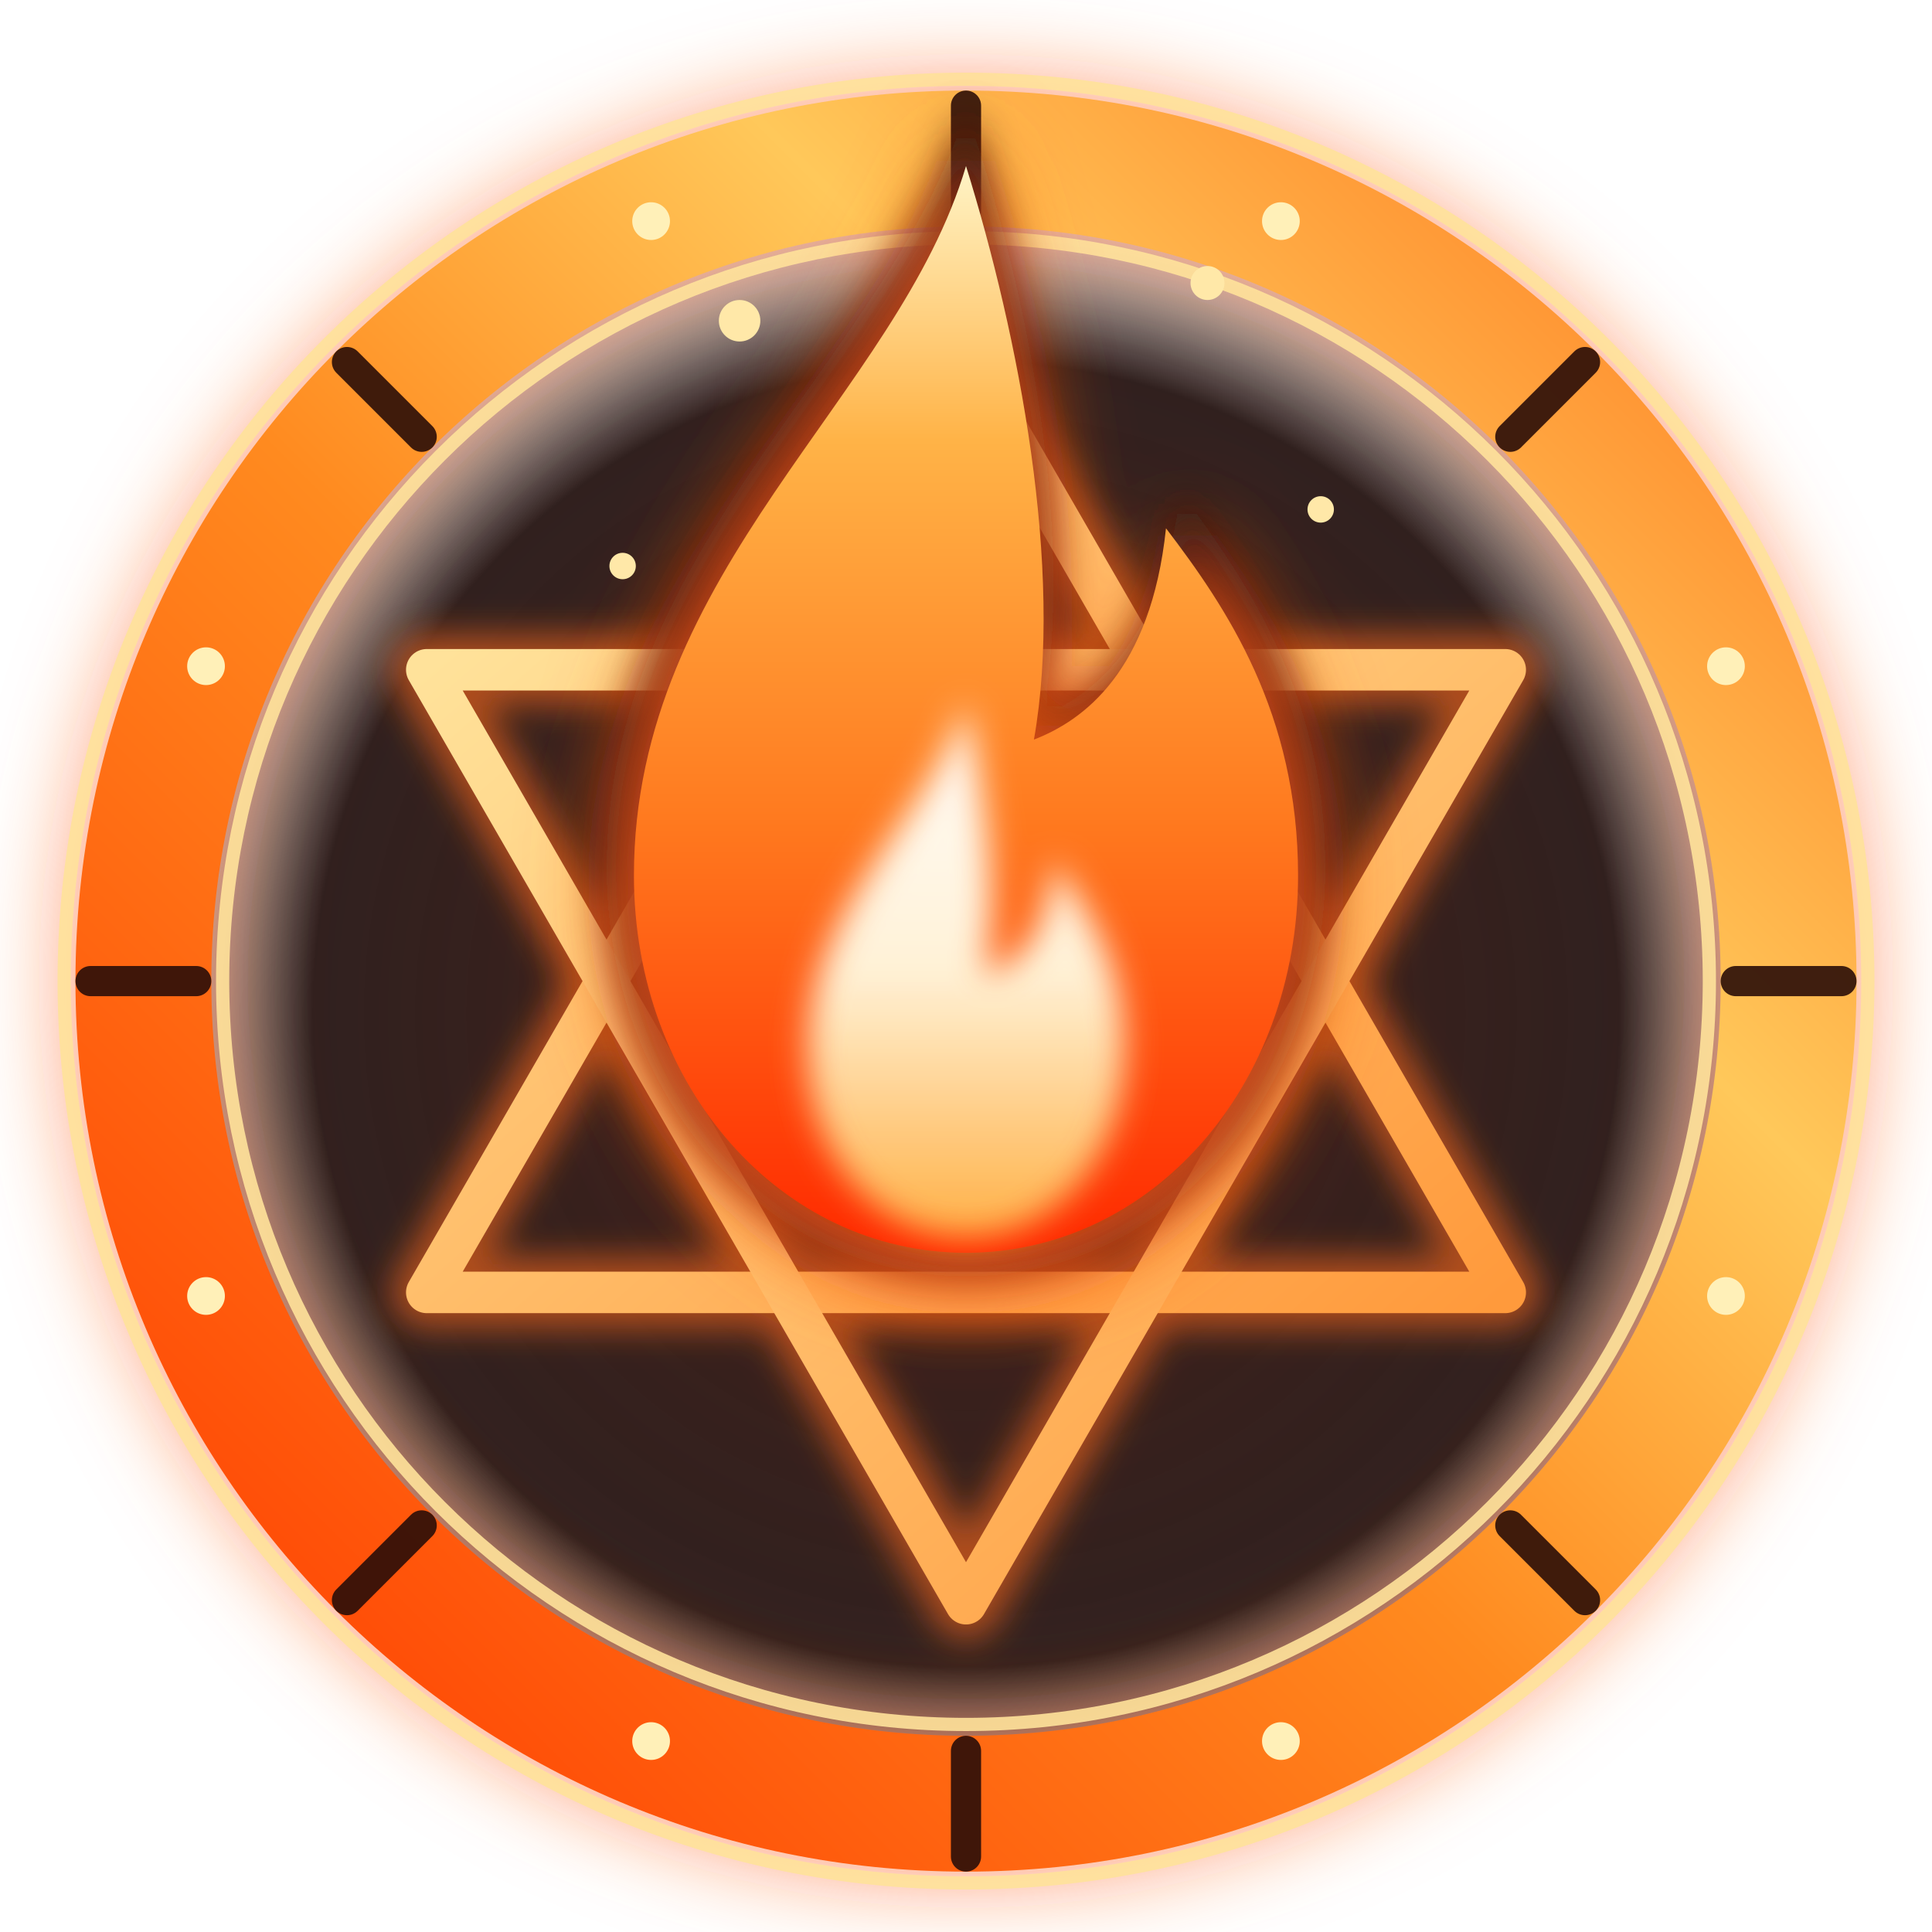
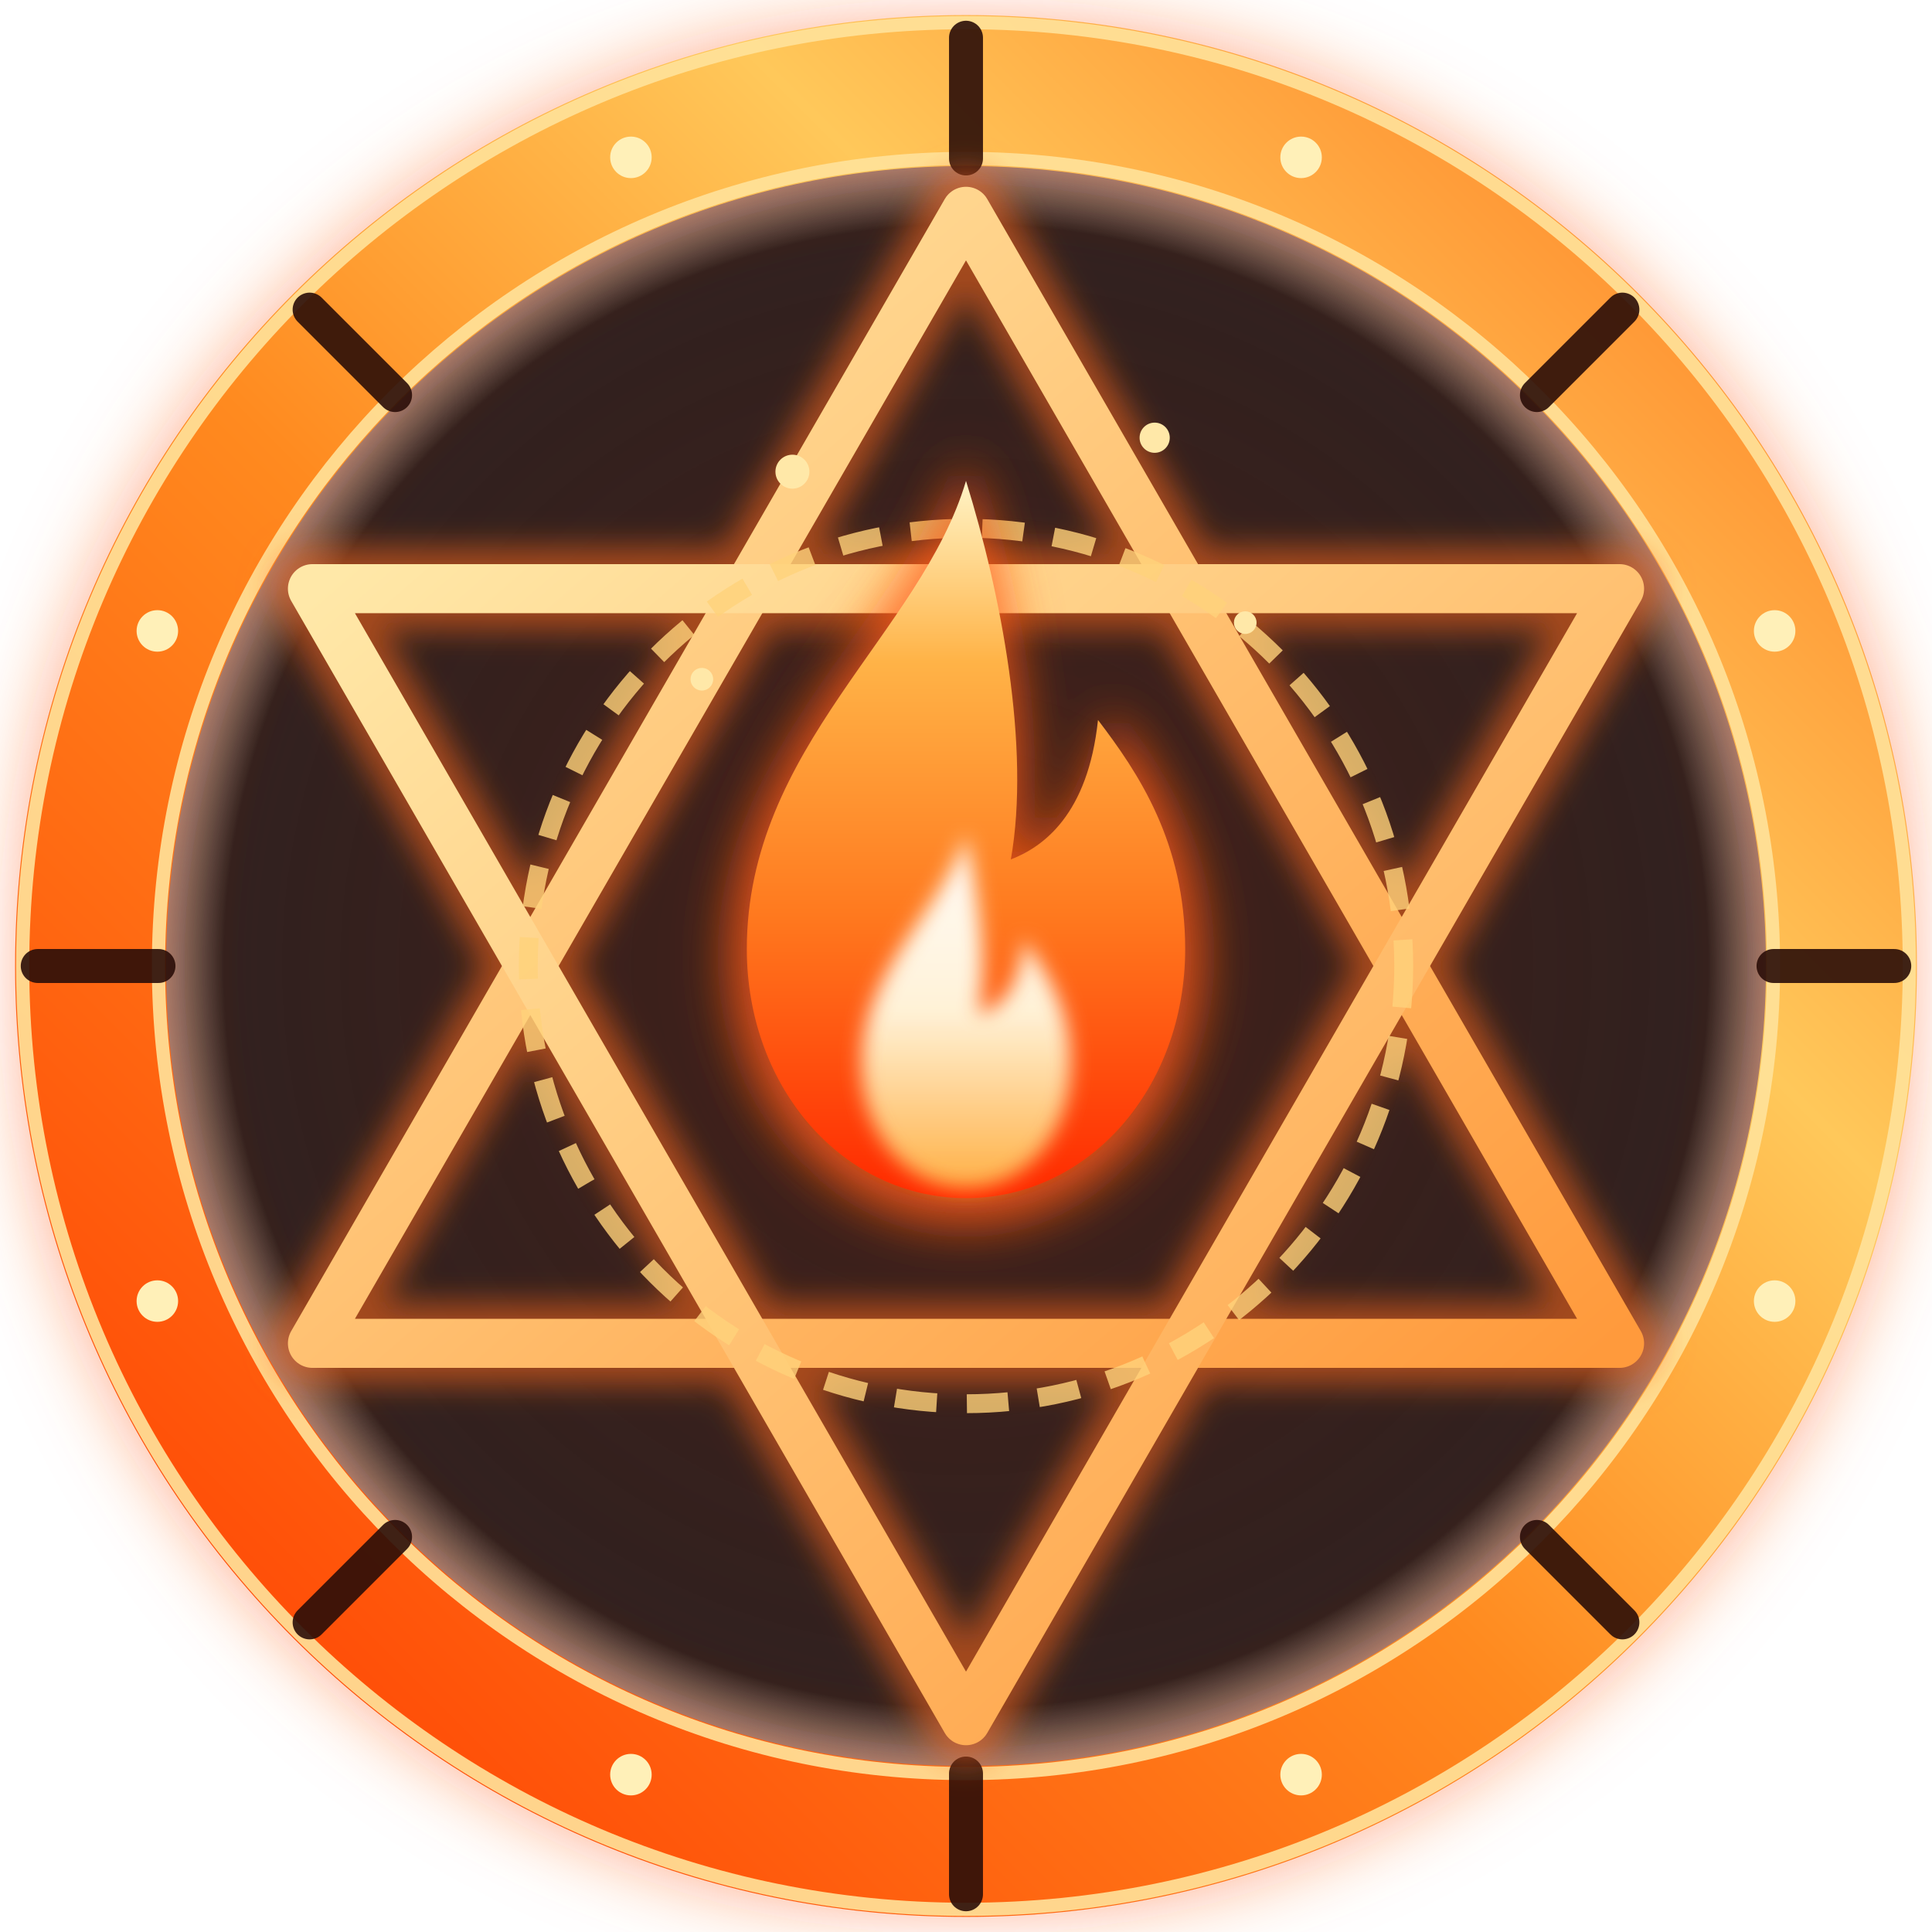
<svg xmlns="http://www.w3.org/2000/svg" viewBox="0 0 1024 1024" width="1024" height="1024">
  <defs>
    <linearGradient id="ring" x1="0" y1="1" x2="1" y2="0">
      <stop offset="0" stop-color="#ff3a00" />
      <stop offset="0.45" stop-color="#ff8a1f" />
      <stop offset="0.7" stop-color="#ffc85a" />
      <stop offset="1" stop-color="#ff7a1f" />
    </linearGradient>
    <linearGradient id="star" x1="0" y1="0" x2="1" y2="1">
-       <stop offset="0" stop-color="#ffe29a" />
+       <stop offset="0" stop-color="#ffe8a8" />
      <stop offset="1" stop-color="#ff9a3c" />
    </linearGradient>
    <linearGradient id="flame" x1="0.5" y1="1" x2="0.5" y2="0">
      <stop offset="0" stop-color="#ff2a00" />
      <stop offset="0.4" stop-color="#ff7a1f" />
      <stop offset="0.75" stop-color="#ffb347" />
      <stop offset="1" stop-color="#fff3c4" />
    </linearGradient>
    <linearGradient id="core" x1="0.5" y1="1" x2="0.5" y2="0">
      <stop offset="0" stop-color="#ffb347" />
      <stop offset="0.5" stop-color="#fff6dc" />
      <stop offset="1" stop-color="#ffffff" />
    </linearGradient>
-     <radialGradient id="haze" cx="50%" cy="52%" r="50%">
+     <radialGradient id="haze" cx="50%" cy="50%" r="50%">
      <stop offset="0" stop-color="#3a140c" stop-opacity="0.95" />
-       <stop offset="0.8" stop-color="#1a0806" stop-opacity="0.9" />
+       <stop offset="0.85" stop-color="#1a0806" stop-opacity="0.9" />
      <stop offset="1" stop-color="#1a0806" stop-opacity="0" />
    </radialGradient>
    <filter id="glow" x="-30%" y="-30%" width="160%" height="160%">
-       <feGaussianBlur stdDeviation="22" />
+       <feGaussianBlur stdDeviation="20" />
    </filter>
    <filter id="soft" x="-30%" y="-30%" width="160%" height="160%">
-       <feGaussianBlur stdDeviation="9" />
-     </filter>
-     <filter id="shadow" x="-30%" y="-30%" width="160%" height="160%">
-       <feGaussianBlur stdDeviation="10" />
+       <feGaussianBlur stdDeviation="8" />
    </filter>
  </defs>
-   <circle cx="512" cy="520" r="440" fill="url(#haze)" />
-   <circle cx="512" cy="520" r="436" fill="none" stroke="#ff5a12" stroke-width="90" opacity="0.5" filter="url(#glow)" />
-   <circle cx="512" cy="520" r="436" fill="none" stroke="url(#ring)" stroke-width="72" />
-   <circle cx="512" cy="520" r="478" fill="none" stroke="#ffe29a" stroke-width="7" opacity="0.9" />
-   <circle cx="512" cy="520" r="394" fill="none" stroke="#ffe29a" stroke-width="7" opacity="0.9" />
-   <g stroke="#2a0d08" stroke-width="16" stroke-linecap="round" opacity="0.9">
-     <line x1="512" y1="56" x2="512" y2="112" />
-     <line x1="512" y1="928" x2="512" y2="984" />
-     <line x1="48" y1="520" x2="104" y2="520" />
-     <line x1="920" y1="520" x2="976" y2="520" />
-     <line x1="183.9" y1="191.9" x2="223.5" y2="231.5" />
-     <line x1="840.1" y1="191.9" x2="800.5" y2="231.5" />
-     <line x1="183.9" y1="848.1" x2="223.5" y2="808.5" />
-     <line x1="840.1" y1="848.1" x2="800.5" y2="808.5" />
+   <circle cx="512" cy="512" r="470" fill="url(#haze)" />
+   <circle cx="512" cy="512" r="464" fill="none" stroke="#ff5a12" stroke-width="80" opacity="0.5" filter="url(#glow)" />
+   <circle cx="512" cy="512" r="464" fill="none" stroke="url(#ring)" stroke-width="80" />
+   <circle cx="512" cy="512" r="500" fill="none" stroke="#ffe29a" stroke-width="7" opacity="0.9" />
+   <circle cx="512" cy="512" r="428" fill="none" stroke="#ffe29a" stroke-width="7" opacity="0.9" />
+   <g stroke="#2a0d08" stroke-width="18" stroke-linecap="round" opacity="0.9">
+     <line x1="512" y1="20" x2="512" y2="84" />
+     <line x1="512" y1="940" x2="512" y2="1004" />
+     <line x1="20" y1="512" x2="84" y2="512" />
+     <line x1="940" y1="512" x2="1004" y2="512" />
+     <line x1="164.1" y1="164.1" x2="209.4" y2="209.4" />
+     <line x1="859.9" y1="164.1" x2="814.6" y2="209.4" />
+     <line x1="164.1" y1="859.9" x2="209.4" y2="814.6" />
+     <line x1="859.9" y1="859.9" x2="814.6" y2="814.6" />
  </g>
  <g fill="#fff0b8">
-     <circle cx="678.9" cy="117.2" r="10" />
-     <circle cx="914.8" cy="353.1" r="10" />
-     <circle cx="914.8" cy="686.9" r="10" />
-     <circle cx="678.9" cy="922.8" r="10" />
-     <circle cx="345.1" cy="922.8" r="10" />
-     <circle cx="109.2" cy="686.9" r="10" />
-     <circle cx="109.2" cy="353.1" r="10" />
-     <circle cx="345.1" cy="117.2" r="10" />
+     <circle cx="689.6" cy="83.4" r="11" />
+     <circle cx="940.6" cy="334.4" r="11" />
+     <circle cx="940.6" cy="689.6" r="11" />
+     <circle cx="689.6" cy="940.6" r="11" />
+     <circle cx="334.4" cy="940.6" r="11" />
+     <circle cx="83.4" cy="689.6" r="11" />
+     <circle cx="83.4" cy="334.4" r="11" />
+     <circle cx="334.4" cy="83.4" r="11" />
  </g>
-   <g fill="none" stroke="#ff6a1a" stroke-width="38" stroke-linejoin="round" opacity="0.6" filter="url(#soft)">
-     <polygon points="512,190 797.8,685 226.2,685" />
-     <polygon points="512,850 226.2,355 797.8,355" />
+   <g fill="none" stroke="#ff6a1a" stroke-width="44" stroke-linejoin="round" opacity="0.55" filter="url(#soft)">
+     <polygon points="512,112 858.4,712 165.6,712" />
+     <polygon points="512,912 165.6,312 858.4,312" />
  </g>
-   <g fill="none" stroke="url(#star)" stroke-width="22" stroke-linejoin="round">
-     <polygon points="512,190 797.8,685 226.2,685" />
-     <polygon points="512,850 226.2,355 797.8,355" />
+   <g fill="none" stroke="url(#star)" stroke-width="26" stroke-linejoin="round">
+     <polygon points="512,112 858.4,712 165.6,712" />
+     <polygon points="512,912 165.6,312 858.4,312" />
  </g>
-   <path fill="#2a0d08" opacity="0.9" filter="url(#shadow)" d="M512 60c-40 130-190 230-190 400 0 120 84 216 190 216s190-96 190-216c0-92-42-152-76-198-10 80-48 108-74 118 18-96-8-228-40-320z" />
-   <path fill="#ff5a12" opacity="0.85" filter="url(#glow)" d="M512 70c-40 130-190 230-190 400 0 120 84 216 190 216s190-96 190-216c0-92-42-152-76-198-10 80-48 108-74 118 18-96-8-228-40-320z" />
-   <path fill="url(#flame)" d="M512 88c-36 122-176 214-176 376 0 112 78 200 176 200s176-88 176-200c0-86-38-142-70-184-8 76-44 102-70 112 16-90-8-214-36-304z" />
-   <path fill="url(#core)" filter="url(#soft)" opacity="0.97" d="M512 372c-18 60-84 108-84 184 0 58 38 100 84 100s84-42 84-100c0-42-18-72-38-100-2 40-20 56-36 60 8-48-2-100-10-144z" />
+   <circle cx="512" cy="512" r="232" fill="none" stroke="#ffd27a" stroke-width="10" opacity="0.8" stroke-dasharray="22 16" />
+   <g transform="translate(512 540) scale(0.66) translate(-512 -520)">
+     <path fill="#ff5a12" opacity="0.85" filter="url(#glow)" d="M512 70c-40 130-190 230-190 400 0 120 84 216 190 216s190-96 190-216c0-92-42-152-76-198-10 80-48 108-74 118 18-96-8-228-40-320z" />
+     <path fill="url(#flame)" d="M512 88c-36 122-176 214-176 376 0 112 78 200 176 200s176-88 176-200c0-86-38-142-70-184-8 76-44 102-70 112 16-90-8-214-36-304z" />
+     <path fill="url(#core)" filter="url(#soft)" opacity="0.97" d="M512 372c-18 60-84 108-84 184 0 58 38 100 84 100s84-42 84-100c0-42-18-72-38-100-2 40-20 56-36 60 8-48-2-100-10-144z" />
+   </g>
  <g fill="#ffe8a8">
-     <circle cx="392" cy="170" r="11" />
-     <circle cx="640" cy="150" r="9" />
-     <circle cx="700" cy="270" r="7" />
-     <circle cx="330" cy="300" r="7" />
+     <circle cx="420" cy="250" r="9" />
+     <circle cx="612" cy="232" r="8" />
+     <circle cx="660" cy="330" r="6" />
+     <circle cx="372" cy="360" r="6" />
  </g>
</svg>
